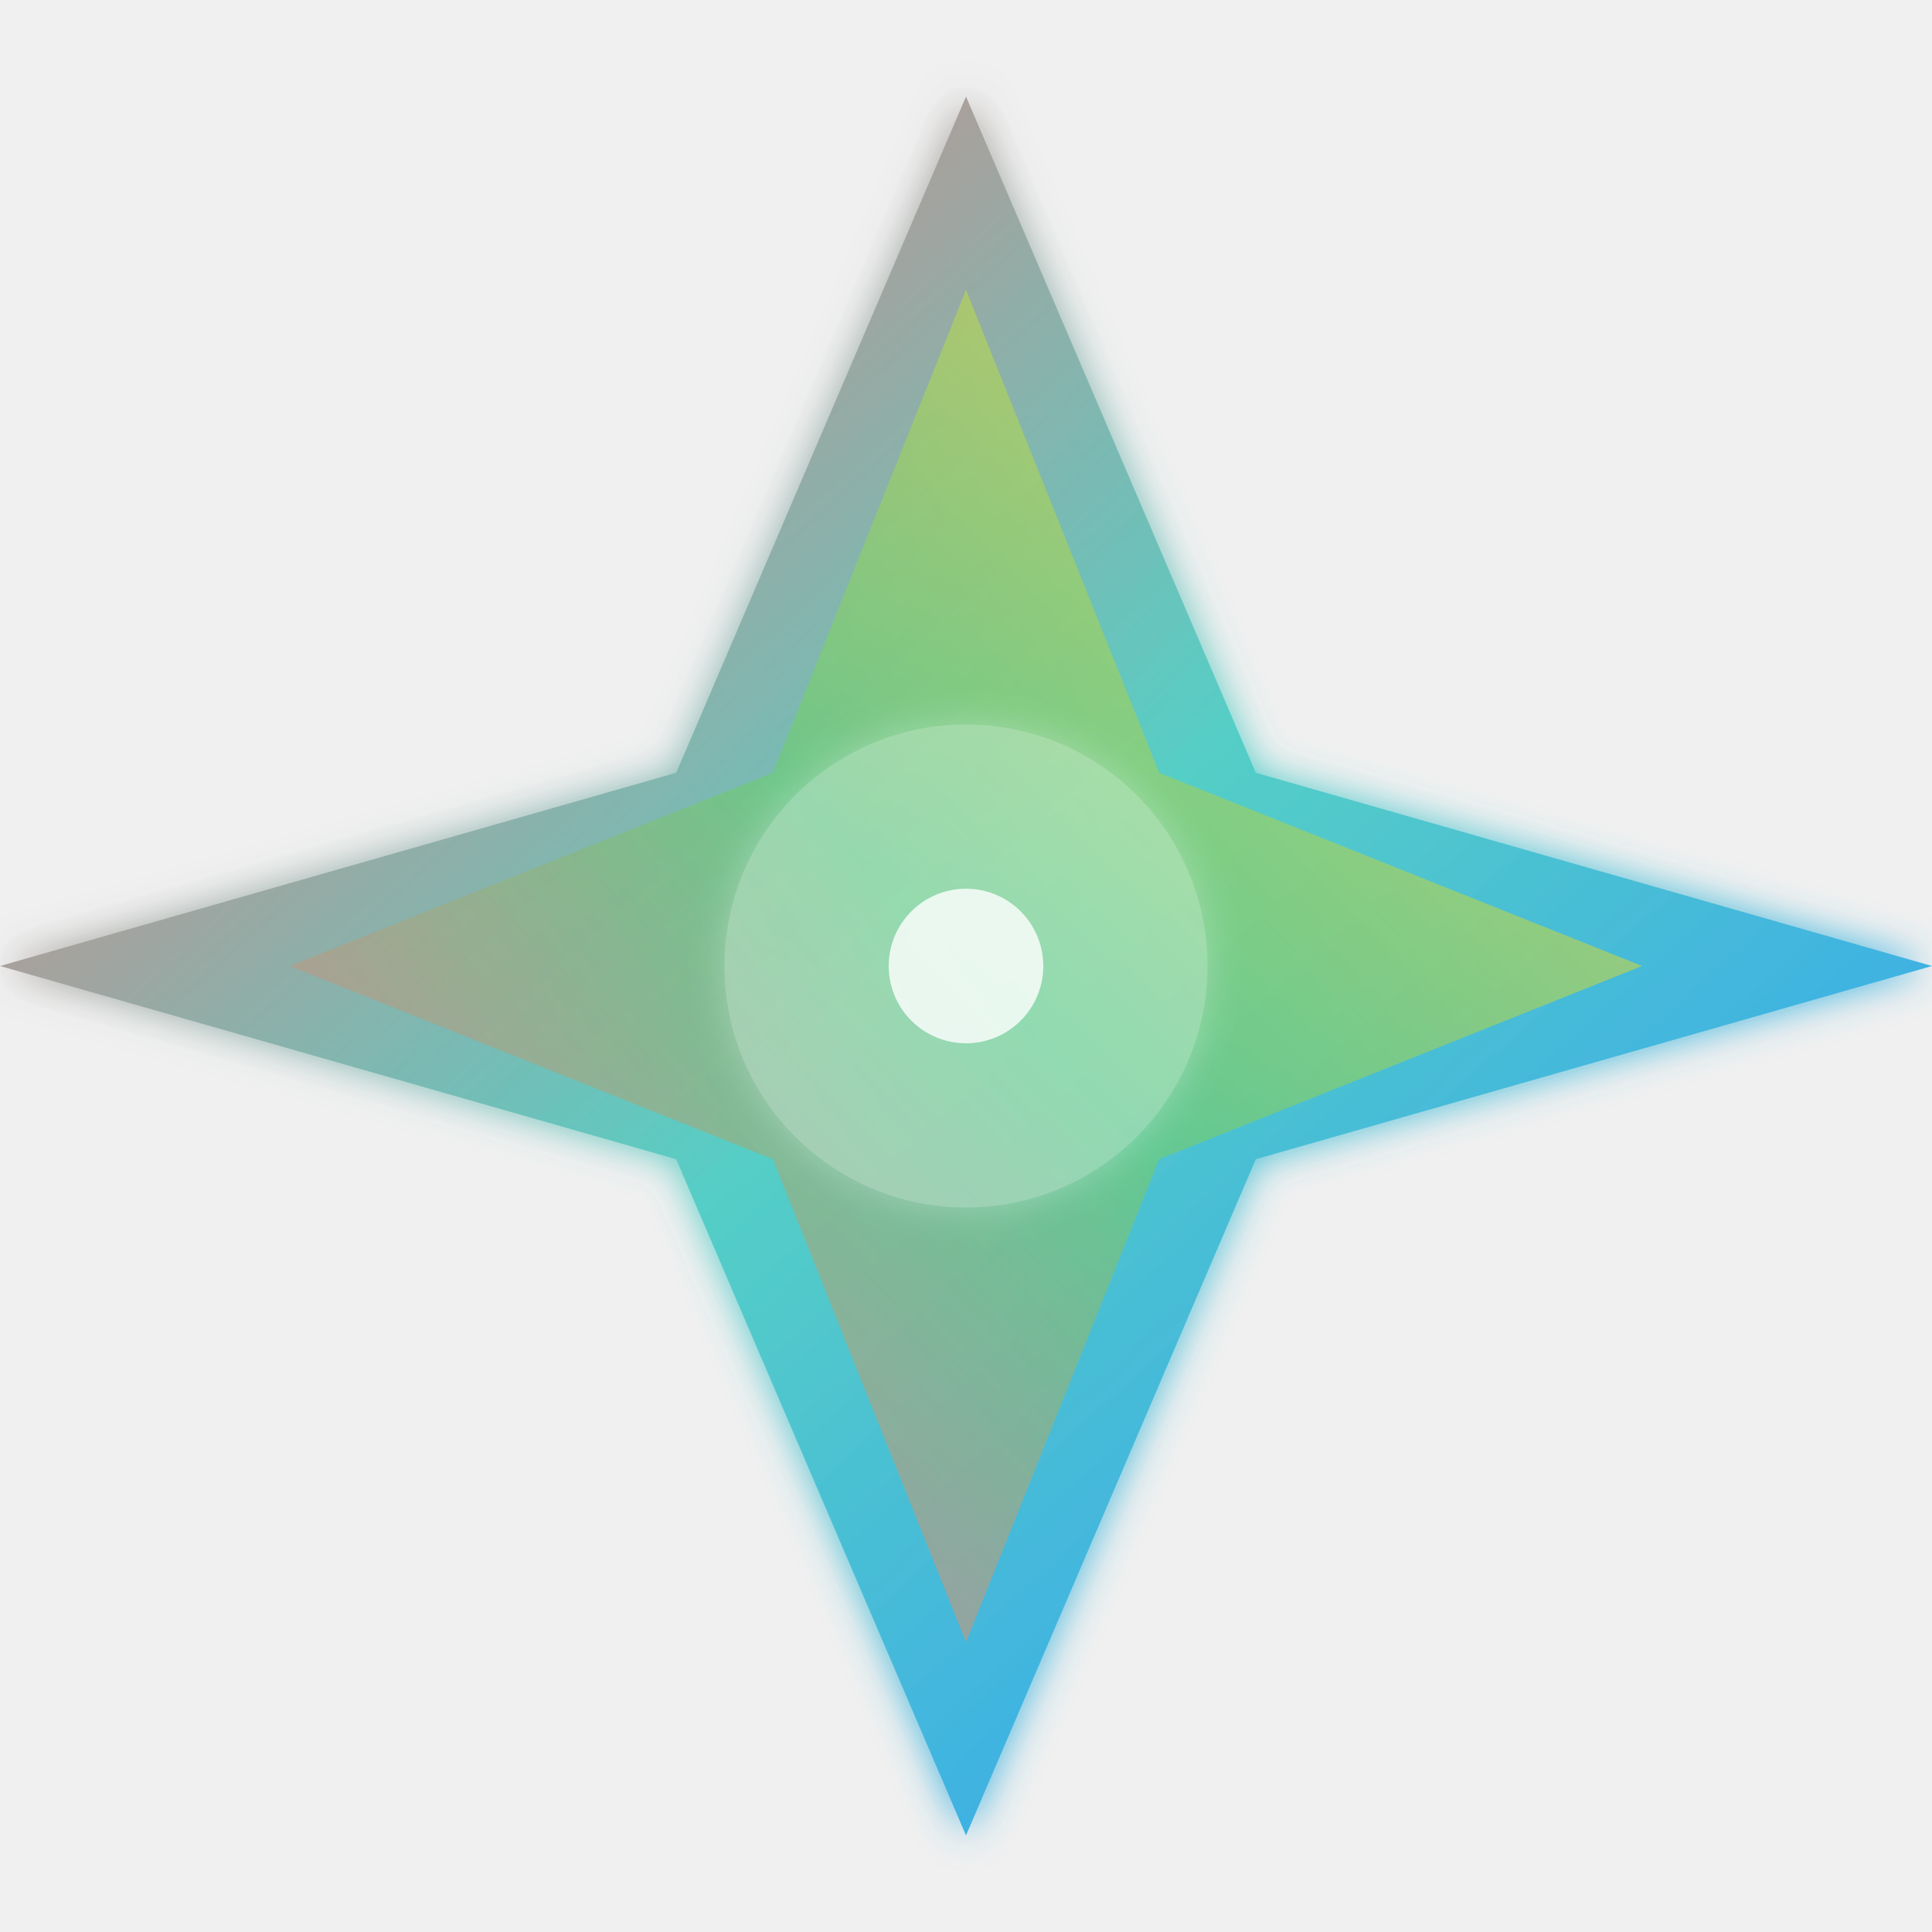
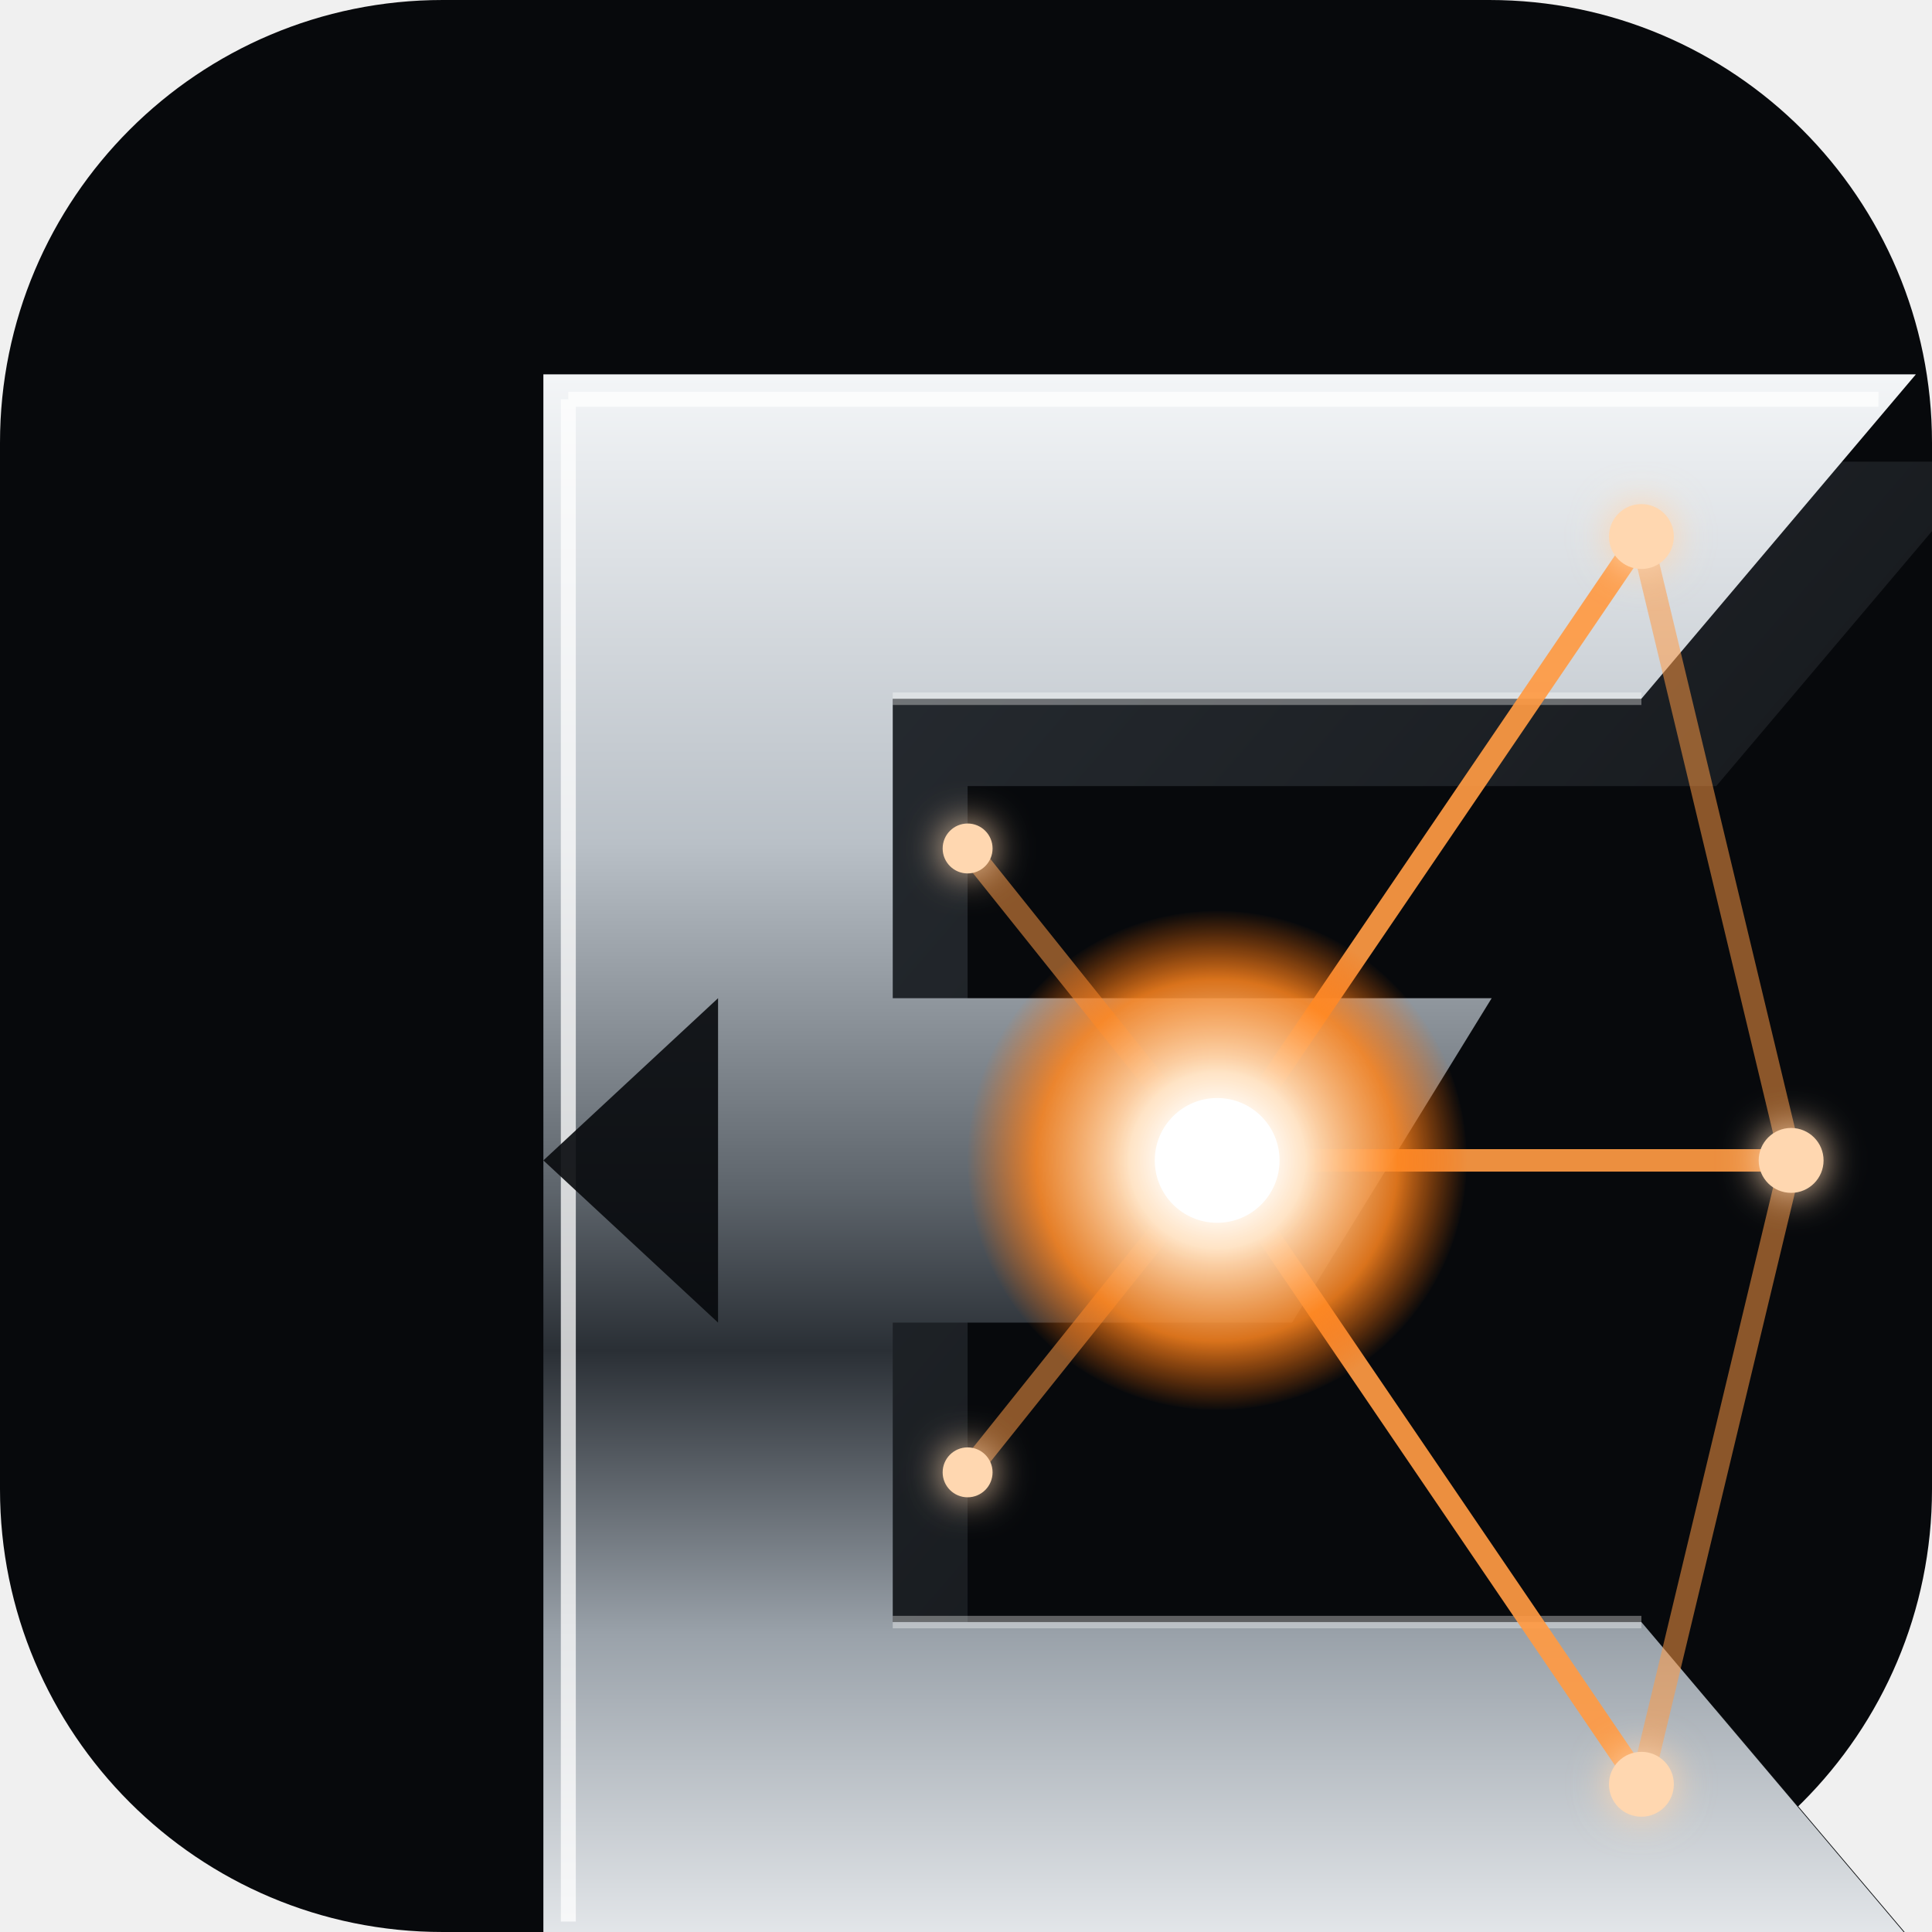
- <svg xmlns="http://www.w3.org/2000/svg" viewBox="0 0 200 200">
+ <svg xmlns="http://www.w3.org/2000/svg" viewBox="0 0 96 96" role="img" aria-labelledby="title">
  <defs>
-     <linearGradient id="sparkleGradient1" x1="0%" y1="0%" x2="100%" y2="100%">
-       <stop offset="0%" style="stop-color:#FF6B6B;stop-opacity:1" />
-       <stop offset="50%" style="stop-color:#4ECDC4;stop-opacity:1" />
-       <stop offset="100%" style="stop-color:#1E90FF;stop-opacity:1" />
+     <linearGradient id="chrome" x1="0" y1="0" x2="0" y2="1">
+       <stop offset="0" stop-color="#f4f6f8" />
+       <stop offset=".3" stop-color="#b9c0c7" />
+       <stop offset=".52" stop-color="#5d646b" />
+       <stop offset=".62" stop-color="#2a2f35" />
+       <stop offset=".8" stop-color="#9aa2aa" />
+       <stop offset="1" stop-color="#e7eaed" />
    </linearGradient>
-     <linearGradient id="sparkleGradient2" x1="100%" y1="0%" x2="0%" y2="100%">
-       <stop offset="0%" style="stop-color:#FFD93D;stop-opacity:1" />
-       <stop offset="50%" style="stop-color:#6BCB77;stop-opacity:1" />
-       <stop offset="100%" style="stop-color:#FF6B9D;stop-opacity:1" />
+     <linearGradient id="side" x1="0" y1="0" x2="1" y2="1">
+       <stop offset="0" stop-color="#2b3036" />
+       <stop offset="1" stop-color="#07090b" />
    </linearGradient>
-     <filter id="glow">
-       <feGaussianBlur stdDeviation="2" result="coloredBlur" />
+     <radialGradient id="core">
+       <stop offset="0" stop-color="#fff" />
+       <stop offset=".35" stop-color="#ffe2c2" />
+       <stop offset=".72" stop-color="#ff861f" stop-opacity=".85" />
+       <stop offset="1" stop-color="#ff6a00" stop-opacity="0" />
+     </radialGradient>
+     <filter id="glow" x="-50%" y="-50%" width="200%" height="200%">
+       <feGaussianBlur stdDeviation="1.5" result="blur" />
      <feMerge>
-         <feMergeNode in="coloredBlur" />
+         <feMergeNode in="blur" />
        <feMergeNode in="SourceGraphic" />
      </feMerge>
    </filter>
  </defs>
-   <path d="M100,10 L130,80 L200,100 L130,120 L100,190 L70,120 L0,100 L70,80 Z" fill="url(#sparkleGradient1)" filter="url(#glow)" opacity="0.95" />
-   <path d="M100,30 L120,80 L170,100 L120,120 L100,170 L80,120 L30,100 L80,80 Z" fill="url(#sparkleGradient2)" opacity="0.7" />
-   <circle cx="100" cy="100" r="25" fill="#FFFFFF" opacity="0.3" filter="url(#glow)" />
-   <circle cx="100" cy="100" r="8" fill="#FFFFFF" opacity="0.8" />
+   <rect width="96" height="96" rx="22" fill="#07090c" />
+   <g transform="translate(-4,0) scale(.62)">
+     <g transform="translate(6,7)" fill="url(#side)">
+       <path d="M50 30H160L138 56H78V130H138L160 156H50Z" />
+     </g>
+     <path d="M50 30H160L138 56H78V80H126L110 106H78V130H138L160 156H50Z" fill="url(#chrome)" />
+     <path d="M52 32H157M52 32V154" stroke="#fff" stroke-opacity=".75" stroke-width="1.2" fill="none" />
+     <path d="M78 56H138M78 130H138" stroke="#fff" stroke-opacity=".35" stroke-width="1" fill="none" />
+     <path d="M50 93L64 80V106Z" fill="#07090c" opacity=".9" />
+     <g stroke="#ff9a43" stroke-width="1.8" fill="none" stroke-linecap="round" opacity=".92">
+       <path d="M104 93L138 43M104 93L138 143M104 93L150 93" />
+       <path d="M138 43L150 93L138 143" stroke-opacity=".58" />
+       <path d="M104 93L84 68M104 93L84 118" stroke-opacity=".58" />
+     </g>
+     <g fill="#ffd7b0" filter="url(#glow)">
+       <circle cx="138" cy="43" r="2.6" />
+       <circle cx="138" cy="143" r="2.6" />
+       <circle cx="150" cy="93" r="2.6" />
+       <circle cx="84" cy="68" r="2" />
+       <circle cx="84" cy="118" r="2" />
+     </g>
+     <circle cx="104" cy="93" r="20" fill="url(#core)" />
+     <circle cx="104" cy="93" r="5" fill="#fff" filter="url(#glow)" />
+   </g>
</svg>
